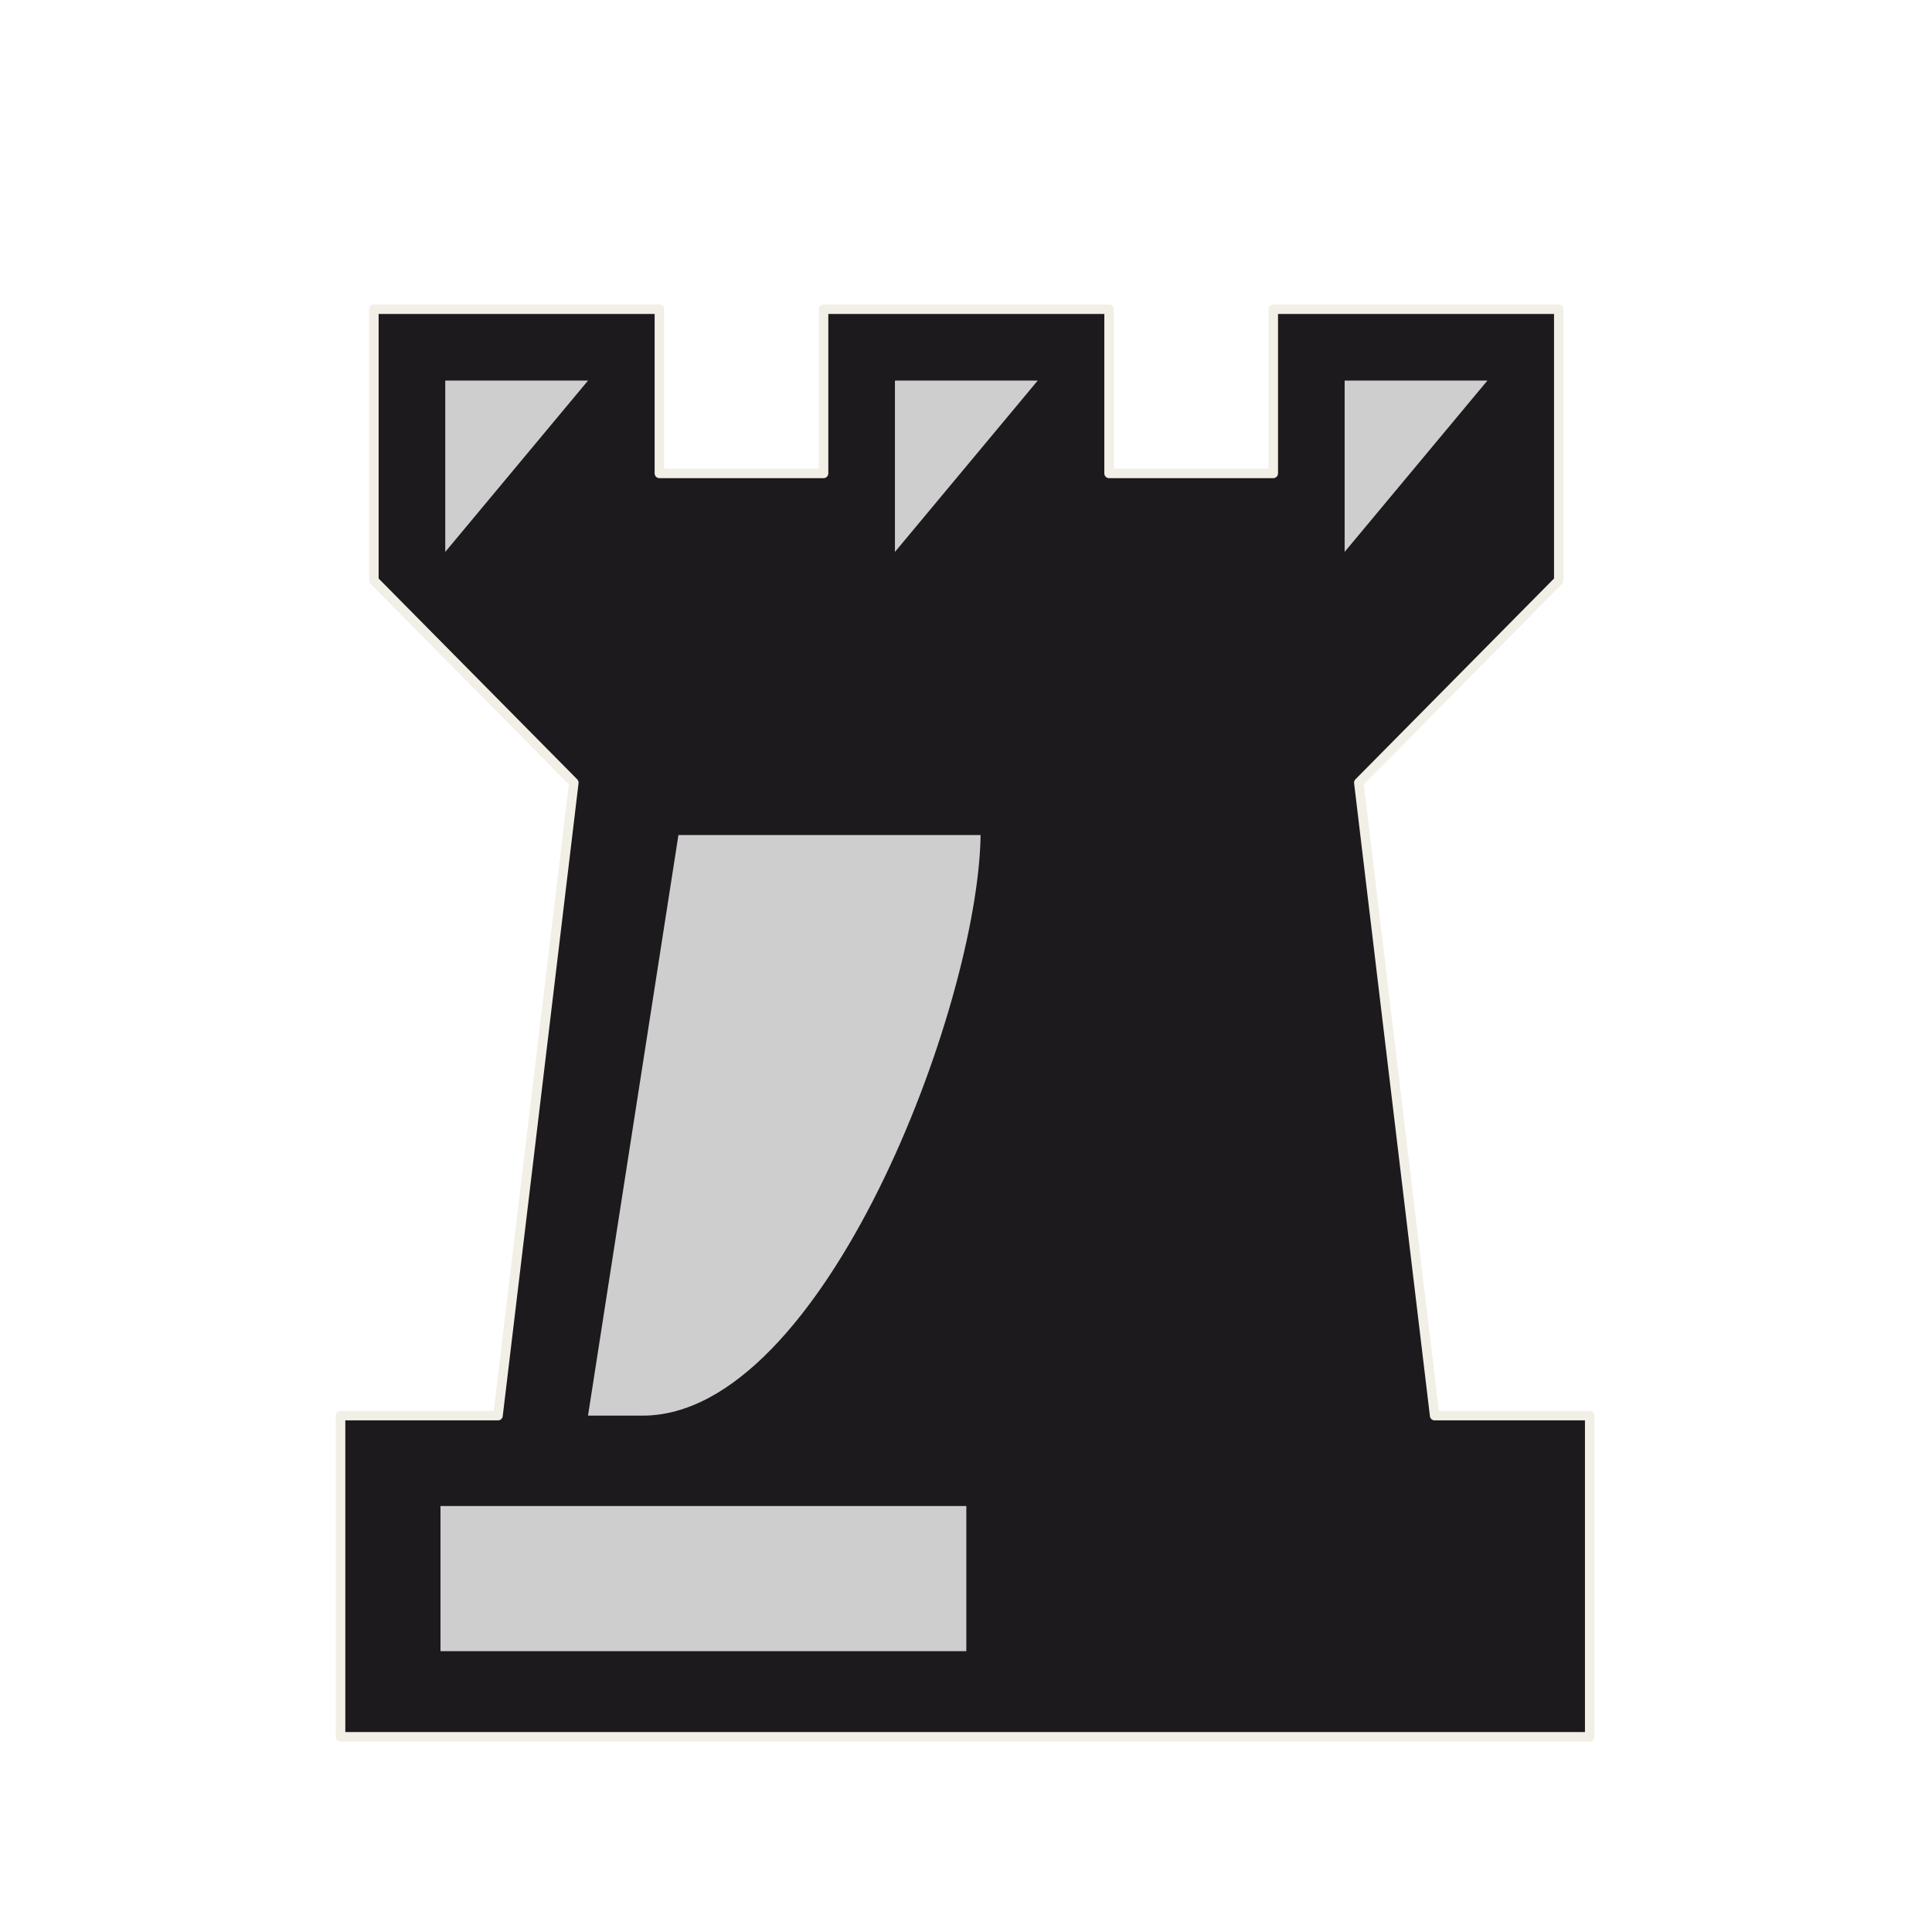
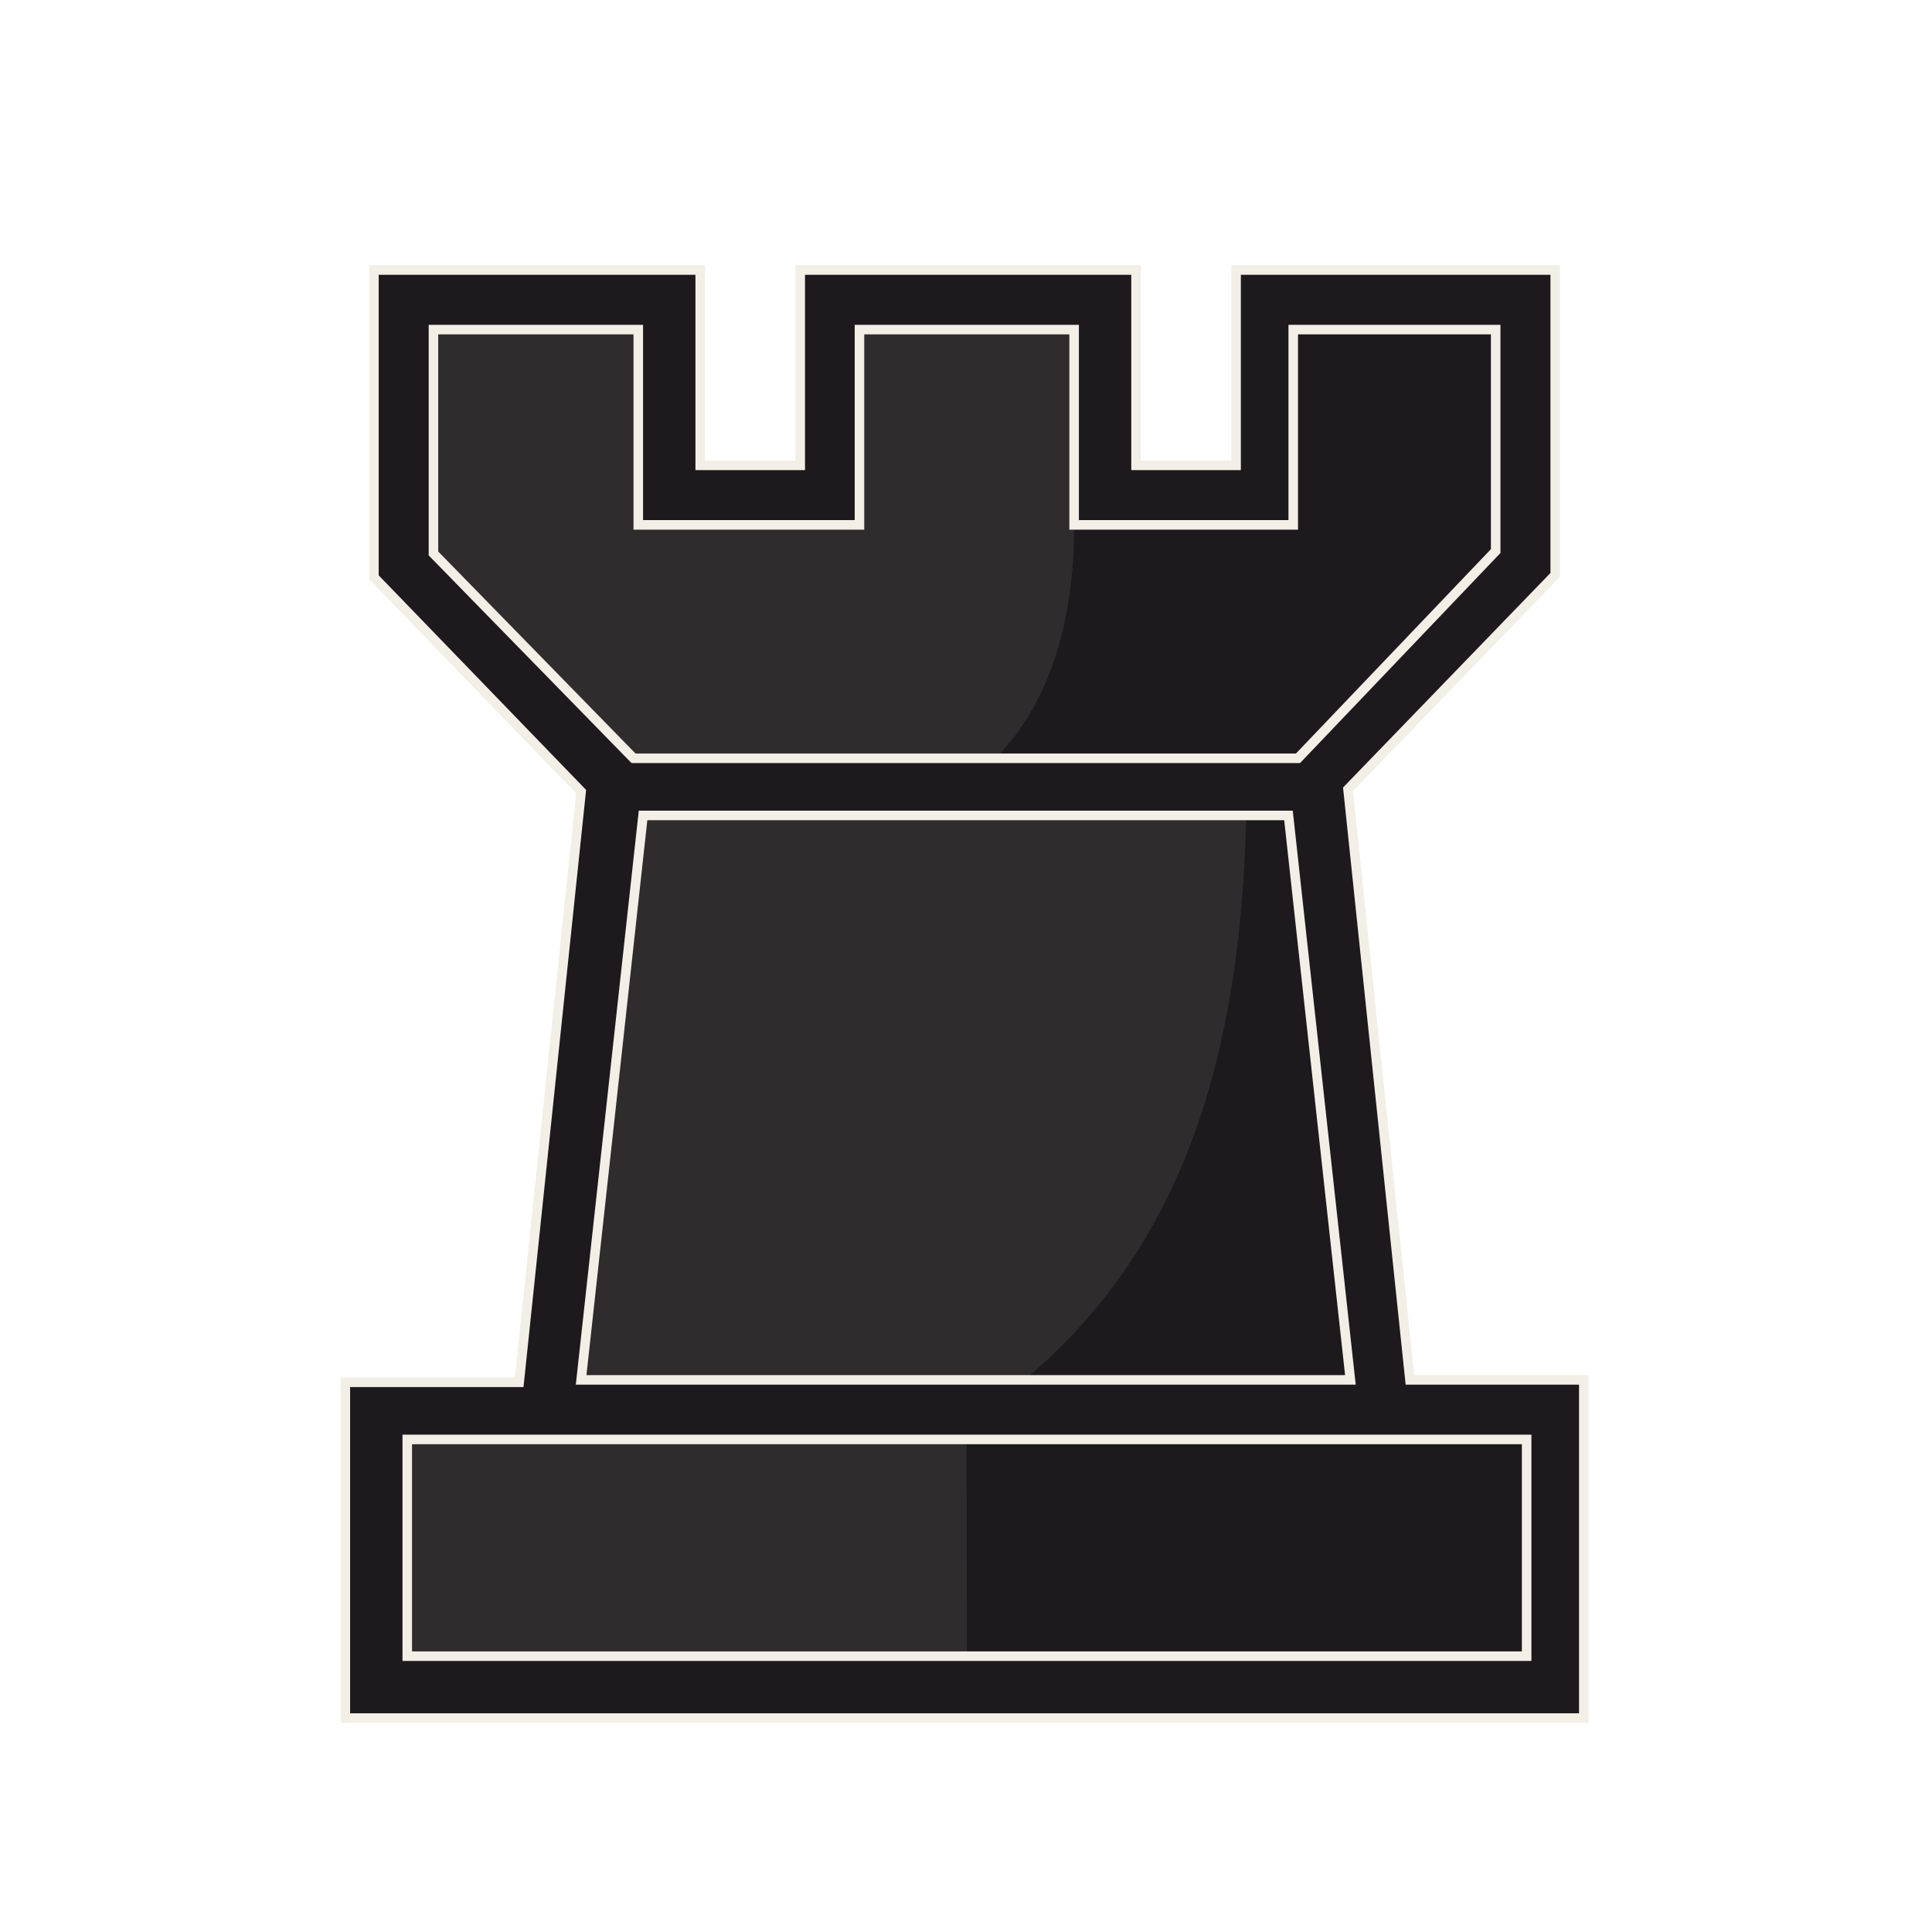
- <svg xmlns="http://www.w3.org/2000/svg" width="100%" height="100%" viewBox="0 0 592 592" version="1.1" xml:space="preserve" style="fill-rule:evenodd;clip-rule:evenodd;stroke-linejoin:round;stroke-miterlimit:2;">
-   <g transform="matrix(1,0,0,1,-288,-340)">
-     <g transform="matrix(1.74978,0,0,1.74978,-1782.23,-1288.8)">
-       <g id="bR.svg" transform="matrix(4.16667,0,0,4.16667,1352.15,1100.02)">
-         <g transform="matrix(1,0,0,1,-40.5,-40.5)">
-           <g transform="matrix(1,0,0,1,0.05,0.897638)">
-             <path d="M56.9,31.1L24.1,31.1L19.2,72L61.8,72L56.9,31.1Z" style="fill:rgb(28,26,29);fill-rule:nonzero;" />
-           </g>
-           <g transform="matrix(1,0,0,1,0.05,0.897638)">
-             <rect x="14.2" y="58.5" width="52.5" height="13.5" style="fill:rgb(28,26,29);fill-rule:nonzero;" />
-           </g>
-           <g transform="matrix(1,0,0,1,0.05,0.897638)">
-             <path d="M41.1,34.1C41,41.3 34.5,58.5 26.9,58.5L24.6,58.5L28.4,34.1L41.1,34.1ZM18.4,62.3L40.5,62.3L40.5,68.4L18.4,68.4L18.4,62.3Z" style="fill:rgb(207,206,207);fill-rule:nonzero;" />
-           </g>
-           <g transform="matrix(1,0,0,1,0.05,0.897638)">
-             <path d="M53.4,12L53.4,18.9L46.5,18.9L46.5,12L34.5,12L34.5,18.9L27.6,18.9L27.6,12L15.6,12L15.6,23.4L24.6,32.5L56.4,32.5L65.4,23.4L65.4,12L53.4,12Z" style="fill:rgb(28,26,29);fill-rule:nonzero;" />
-           </g>
-           <g transform="matrix(1,0,0,1,0.05,0.897638)">
-             <path d="M62.4,15L56.4,15L56.4,22.2L62.4,15ZM43.5,15L37.5,15L37.5,22.2L43.5,15ZM24.6,15L18.6,15L18.6,22.2L24.6,15Z" style="fill:rgb(207,206,207);fill-rule:nonzero;" />
-           </g>
-           <g transform="matrix(1,0,0,1,0,2.39764)">
-             <path d="M66.75,70.5L14.25,70.5L14.25,57L20.867,57L24.054,30.398L15.65,21.9L15.65,10.5L27.65,10.5L27.65,17.4L34.55,17.4L34.55,10.5L46.55,10.5L46.55,17.4L53.45,17.4L53.45,10.5L65.45,10.5L65.45,21.9L57.046,30.398L60.233,57L66.75,57L66.75,70.5Z" style="fill:none;stroke:rgb(242,239,231);stroke-width:0.4px;" />
-           </g>
-         </g>
-       </g>
-     </g>
+ <svg xmlns="http://www.w3.org/2000/svg" width="100%" height="100%" viewBox="0 0 338 338" version="1.1" xml:space="preserve" style="fill-rule:evenodd;clip-rule:evenodd;stroke-miterlimit:10;">
+   <g>
+     <path d="M246.667,241.411l-10.834,-103.334l36.25,-37.5l0,-53.333l-55.833,0l0,34.167l-17.5,-0l0,-34.167l-58.75,0l0,34.167l-17.5,-0l0,-34.167l-57.083,0l-0,53.75l36.25,37.5l-10.834,103.333l-30.416,0l-0,58.75l216.666,0l0,-59.166l-30.416,-0Z" style="fill:#1c1a1d;" />
+     <path d="M150.363,91.827l0,-34.166l37.554,-0l-0,34.166l38.333,0l0,-34.166l35.417,-0l-0,38.75l-34.584,36.25l-116.25,-0l-35,-35.834l0,-39.166l35.834,-0l-0,34.166l38.696,0Z" style="fill:#1c1a1d;" />
+     <path d="M225.417,142.661l10.833,98.75l-134.583,-0l10.833,-98.75l112.917,-0Z" style="fill:#1c1a1d;" />
+     <rect x="71.25" y="251.827" width="195.833" height="37.917" style="fill:#1c1a1d;" />
  </g>
+   <path d="M171.236,247.49l-75.495,0l13.711,-110.902l108.672,-0.308c-0.131,49.14 -11.481,86.729 -46.888,111.21Z" style="fill:#423f3f;fill-opacity:0.5;" />
+   <path d="M169.174,295.161l-103.966,0.902l0,-48.573l103.882,0l0.084,47.671Z" style="fill:#423f3f;fill-opacity:0.5;" />
+   <path d="M169.174,136.588l-59.981,2.092l-38.093,-39.494l0.432,-46.525l45.253,-0l0.049,34.682l28.506,0l0.034,-34.682l48.584,-0l-0.034,34.682c0,0 -6.013,2.541 -6.007,4.484c0.093,35.019 -18.743,44.761 -18.743,44.761Z" style="fill:#423f3f;fill-opacity:0.5;" />
+   <path d="M246.667,241.411l-10.834,-103.334l36.25,-37.5l0,-53.333l-55.833,0l0,34.167l-17.5,-0l0,-34.167l-58.75,0l0,34.167l-17.5,-0l0,-34.167l-57.083,0l-0,53.75l36.25,37.5l-10.834,103.333l-30.416,0l-0,58.75l216.666,0l0,-59.166l-30.416,-0Zm-96.304,-149.584l0,-34.166l37.554,-0l-0,34.166l38.333,0l0,-34.166l35.417,-0l-0,38.75l-34.584,36.25l-116.25,-0l-35,-35.834l0,-39.166l35.834,-0l-0,34.166l38.696,0Zm75.054,50.834l10.833,98.75l-134.583,-0l10.833,-98.75l112.917,-0Zm-154.167,109.166l195.833,0l0,37.917l-195.833,0l0,-37.917Z" style="fill:#1c1a1d;fill-rule:nonzero;" />
+   <path d="M246.667,241.411l-10.834,-103.334l36.25,-37.5l0,-53.333l-55.833,0l0,34.167l-17.5,-0l0,-34.167l-58.75,0l0,34.167l-17.5,-0l0,-34.167l-57.083,0l-0,53.75l36.25,37.5l-10.834,103.333l-30.416,0l-0,58.75l216.666,0l0,-59.166l-30.416,-0Z" style="fill:none;stroke:#f2efe7;stroke-width:1.67px;" />
+   <path d="M225.417,142.661l10.833,98.75l-134.583,-0l10.833,-98.75l112.917,-0Z" style="fill:none;stroke:#f2efe7;stroke-width:1.67px;" />
+   <path d="M150.363,91.827l0,-34.166l37.554,-0l-0,34.166l38.333,0l0,-34.166l35.417,-0l-0,38.75l-34.584,36.25l-116.25,-0l-35,-35.834l0,-39.166l35.834,-0l-0,34.166l38.696,0Z" style="fill:none;stroke:#f2efe7;stroke-width:1.67px;" />
+   <rect x="71.25" y="251.827" width="195.833" height="37.917" style="fill:none;stroke:#f2efe7;stroke-width:1.67px;" />
</svg>
